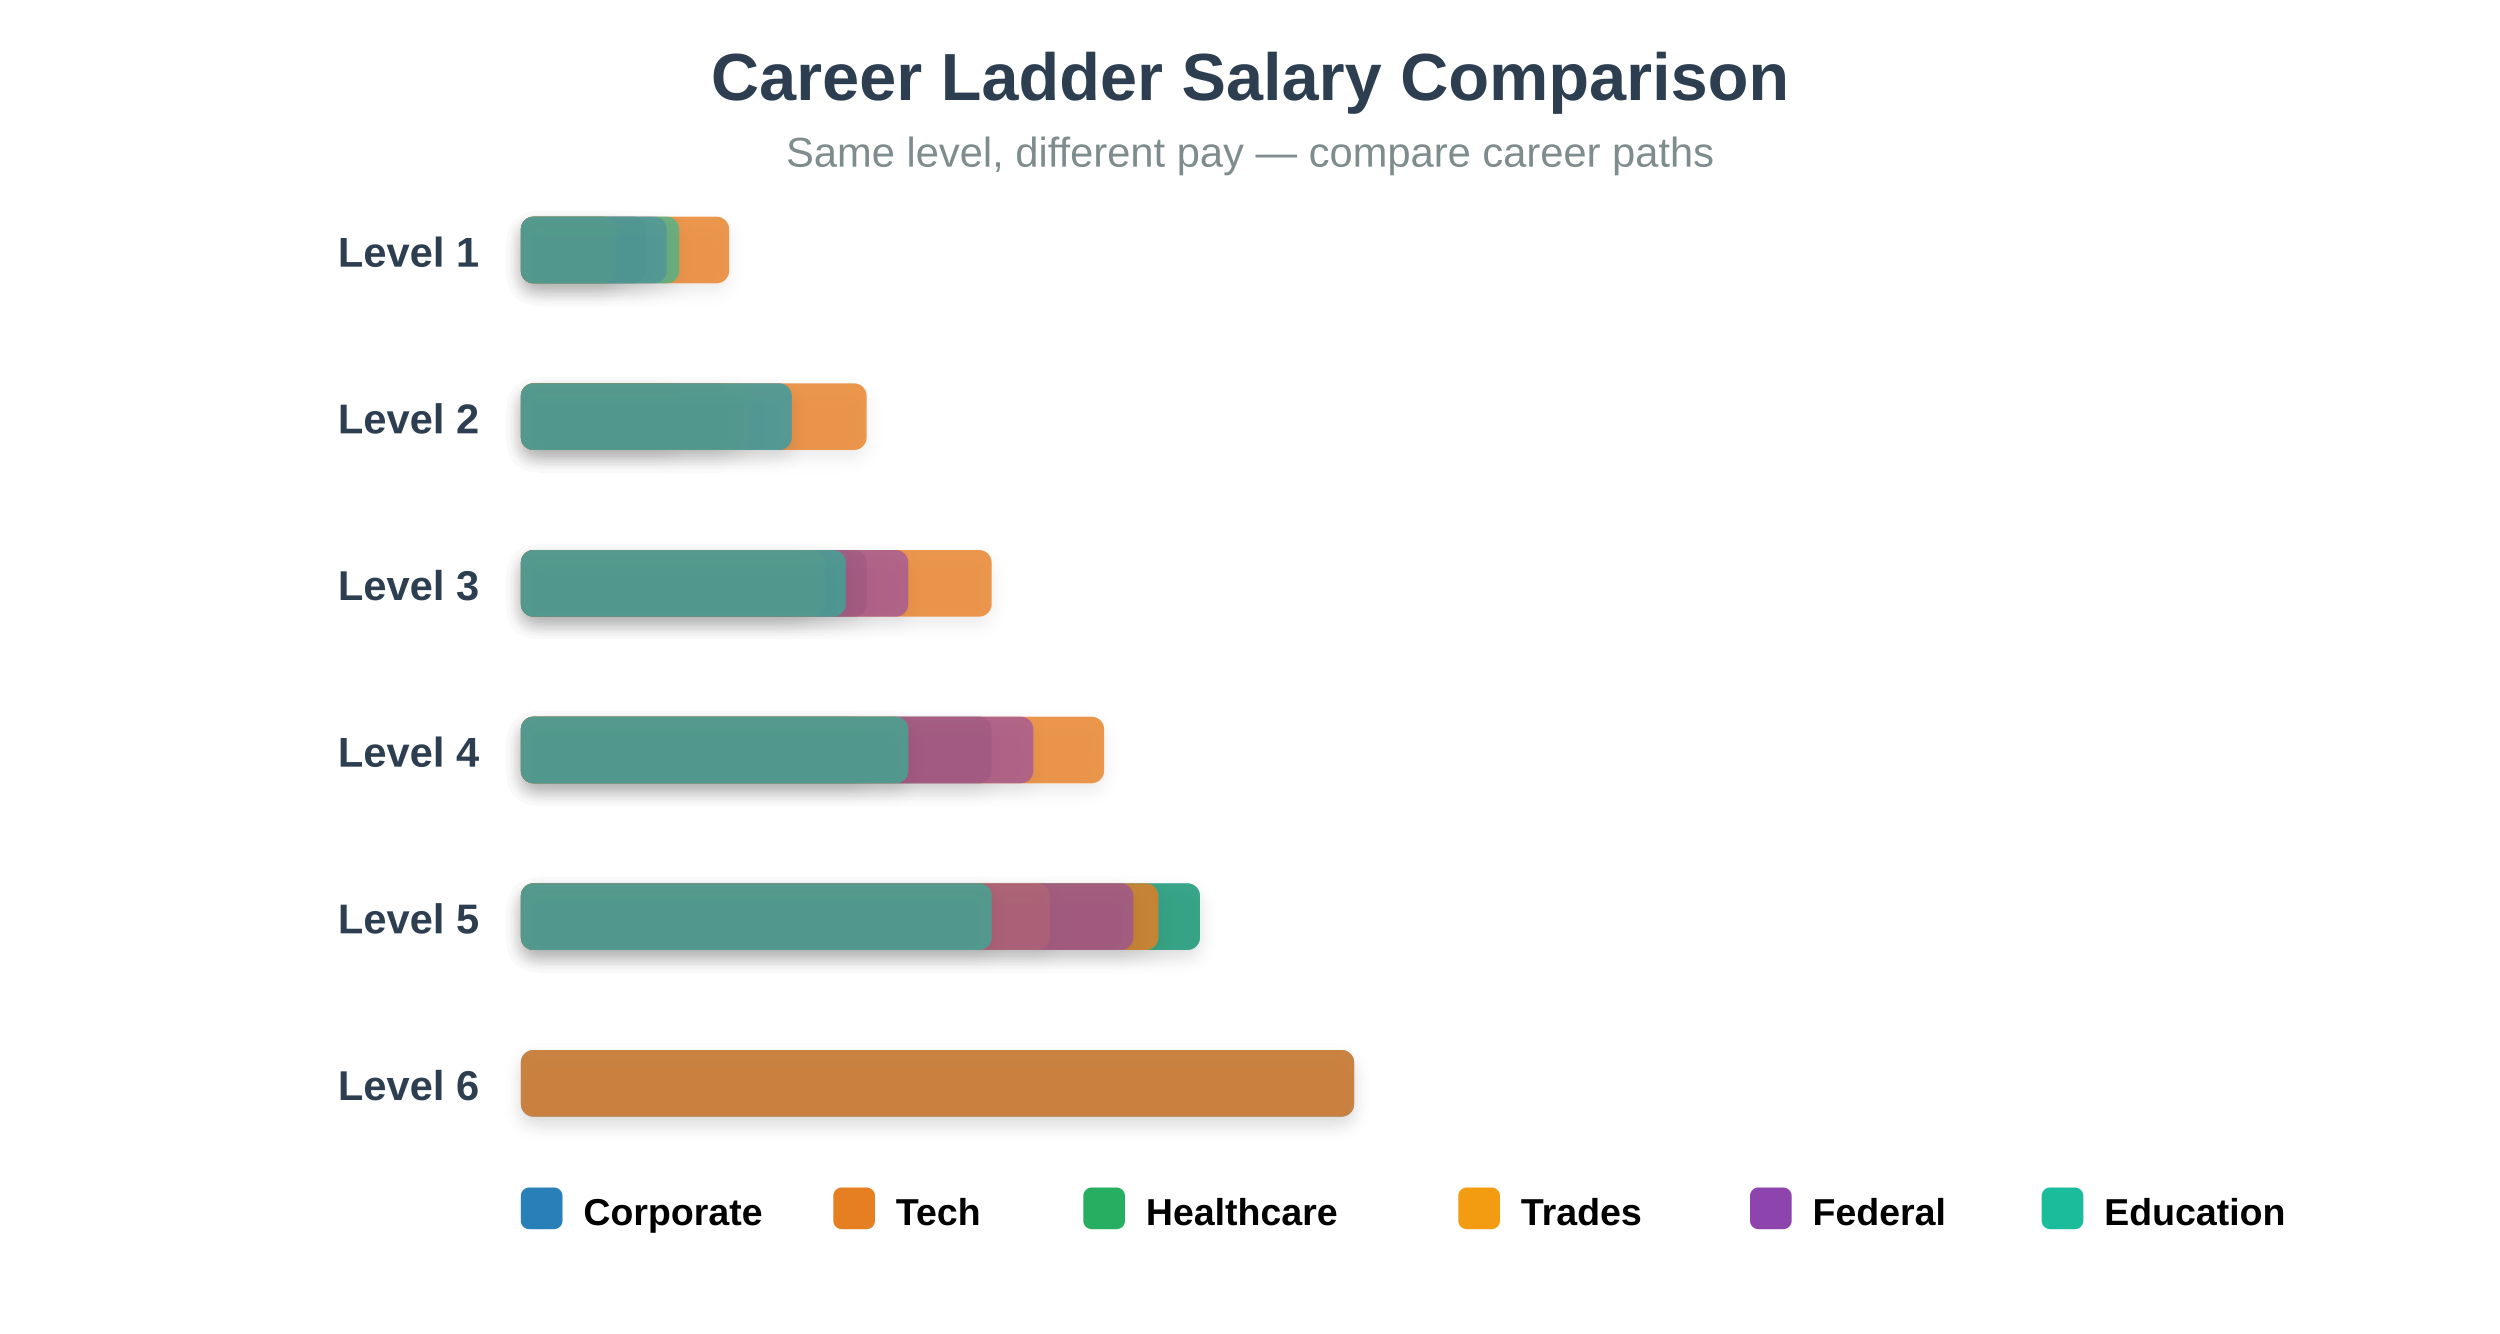
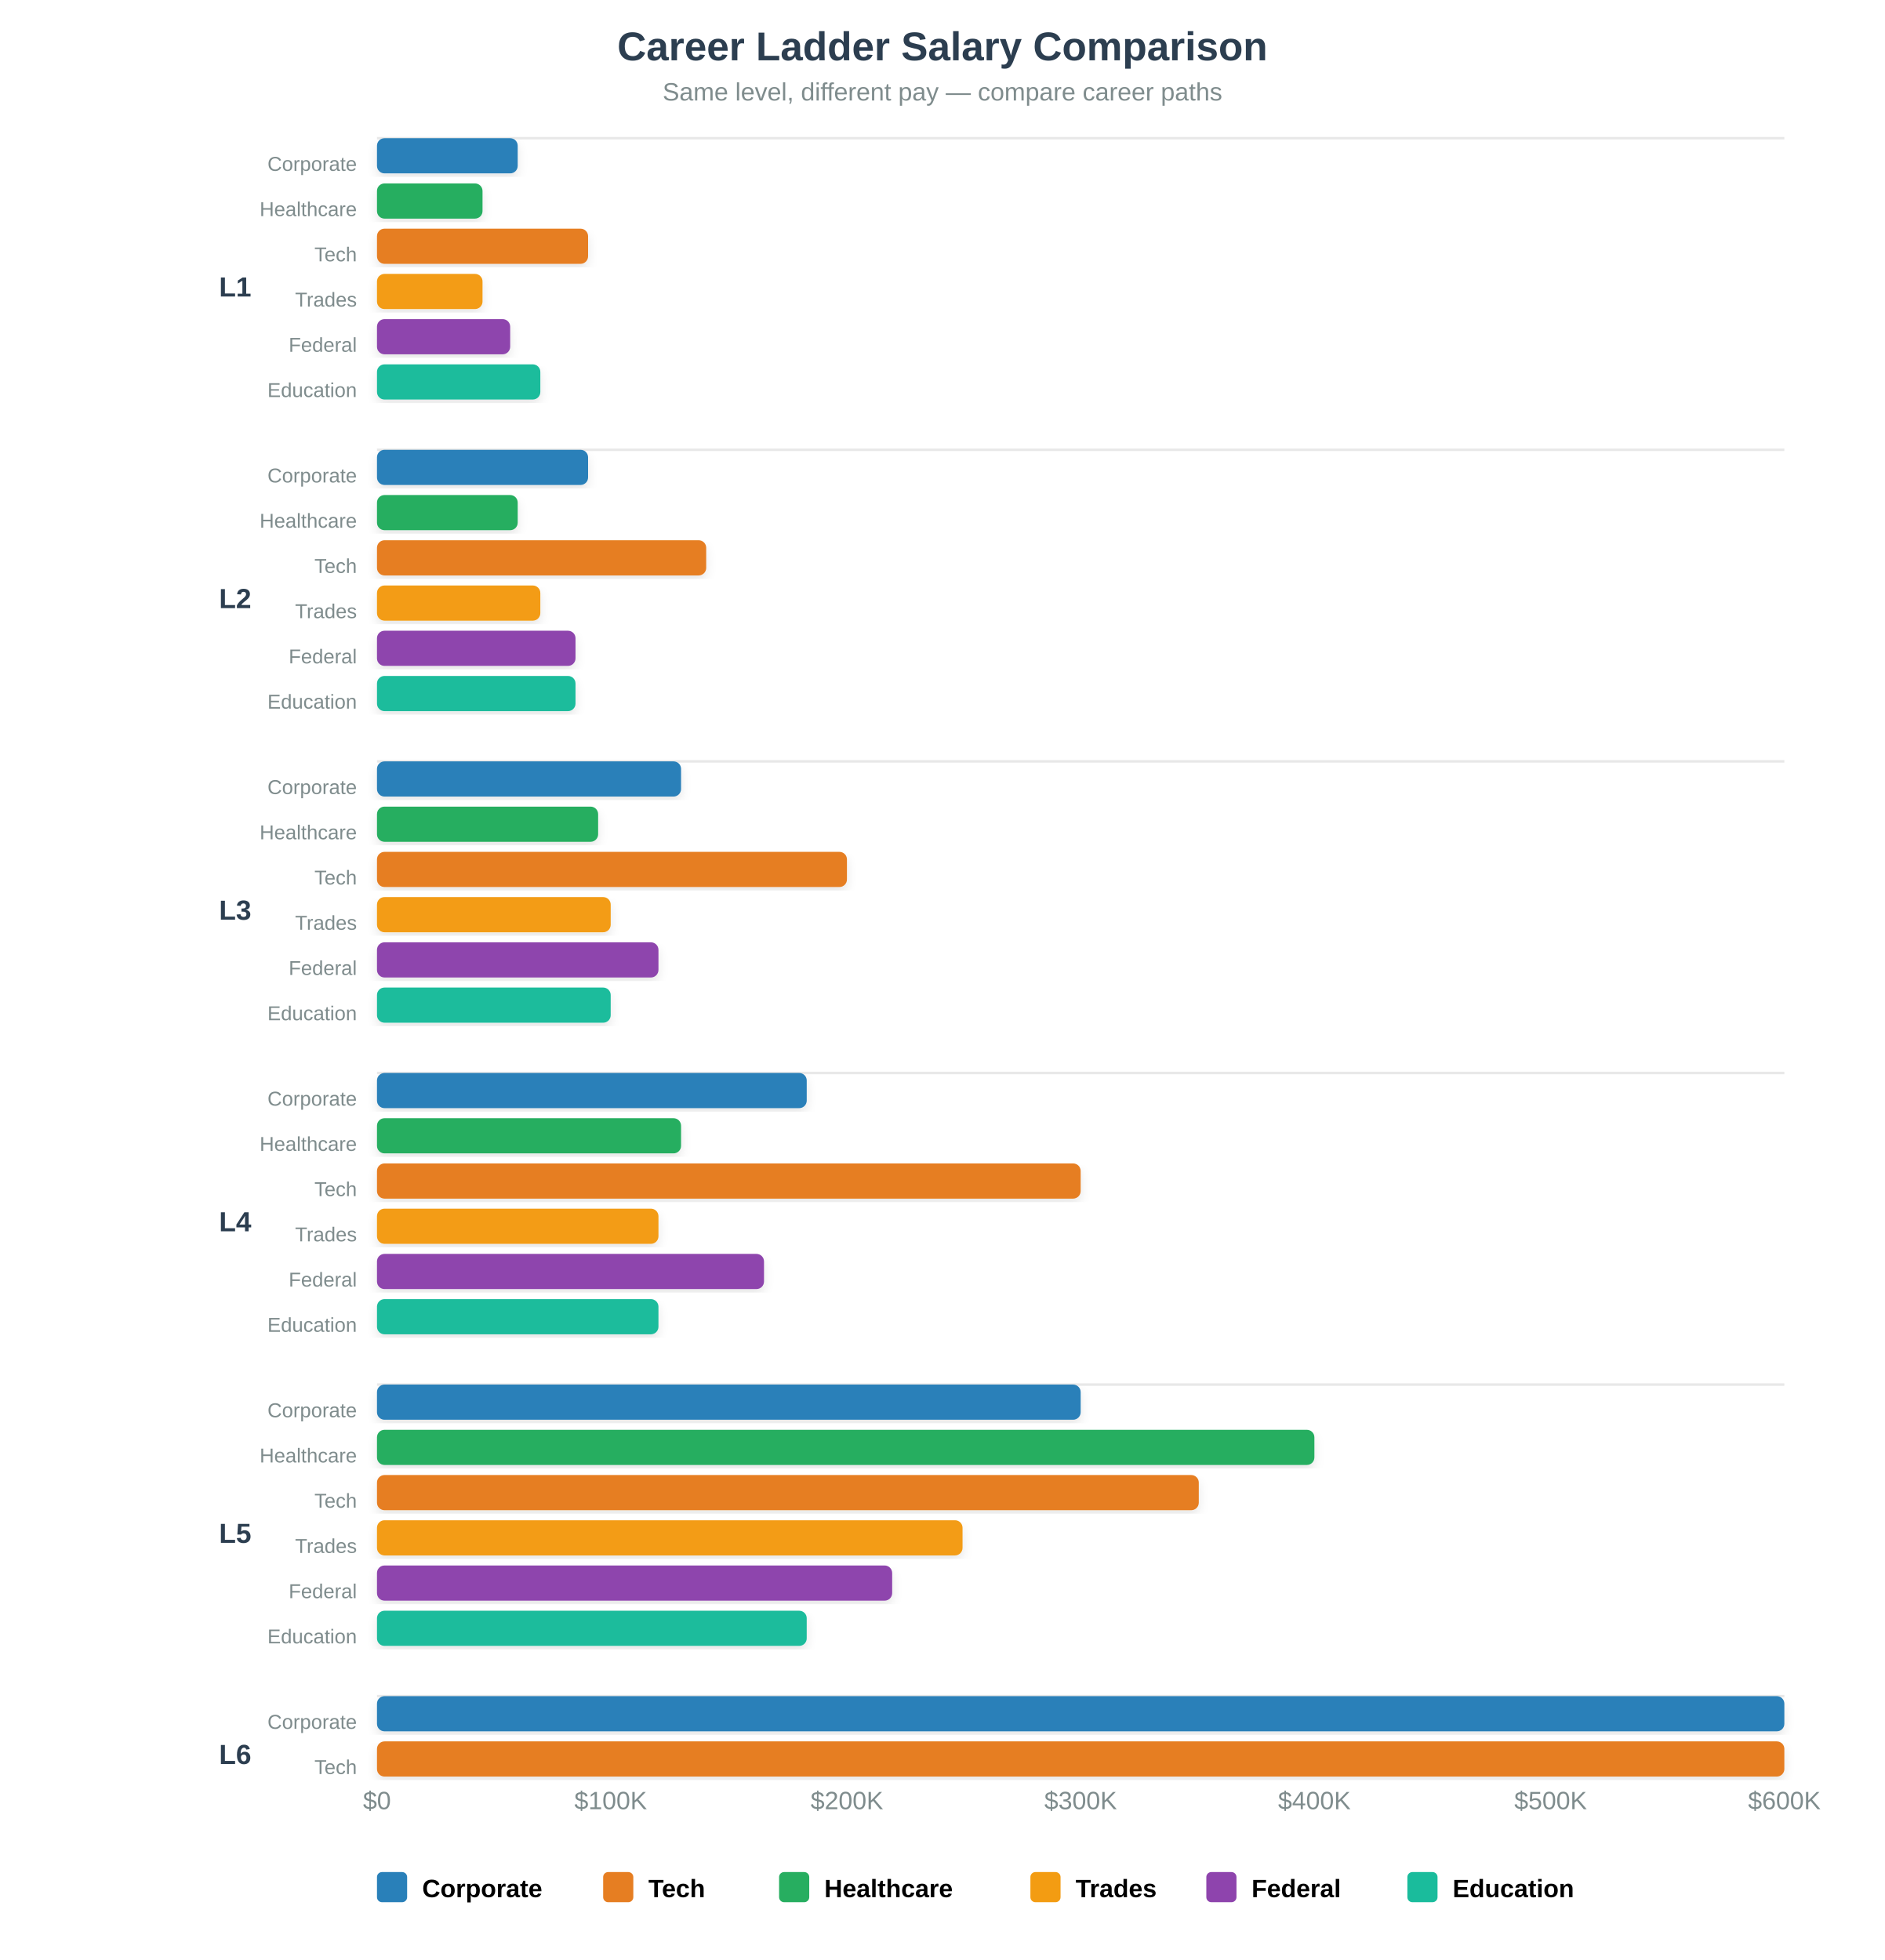
- <svg xmlns="http://www.w3.org/2000/svg" viewBox="0 0 600 320" font-family="Segoe UI, Helvetica Neue, Arial, sans-serif">
+ <svg xmlns="http://www.w3.org/2000/svg" preserveAspectRatio="xMidYMid meet" viewBox="0 0 750 780" font-family="Segoe UI, Helvetica Neue, Arial, sans-serif">
  <defs>
    <filter id="shadow">
      <feDropShadow dx="0" dy="2" stdDeviation="2" flood-opacity="0.1" />
    </filter>
  </defs>
-   <text x="300" y="24" text-anchor="middle" font-size="16" font-weight="700" fill="#2c3e50">Career Ladder Salary Comparison</text>
-   <text x="300" y="40" text-anchor="middle" font-size="10" fill="#7f8c8d">Same level, different pay — compare career paths</text>
-   <g font-size="10" font-weight="600" fill="#2c3e50" text-anchor="end">
-     <text x="115" y="64">Level 1</text>
-     <text x="115" y="104">Level 2</text>
-     <text x="115" y="144">Level 3</text>
-     <text x="115" y="184">Level 4</text>
-     <text x="115" y="224">Level 5</text>
-     <text x="115" y="264">Level 6</text>
+   <text x="375" y="24" text-anchor="middle" font-size="16" font-weight="700" fill="#2c3e50">Career Ladder Salary Comparison</text>
+   <text x="375" y="40" text-anchor="middle" font-size="10" fill="#7f8c8d">Same level, different pay — compare career paths</text>
+   <g stroke="#e8e8e8" stroke-width="1">
+     <line x1="150" y1="55" x2="710" y2="55" />
+     <line x1="150" y1="179" x2="710" y2="179" />
+     <line x1="150" y1="303" x2="710" y2="303" />
+     <line x1="150" y1="427" x2="710" y2="427" />
+     <line x1="150" y1="551" x2="710" y2="551" />
+     <line x1="150" y1="675" x2="710" y2="675" />
  </g>
-   <g filter="url(#shadow)">
-     <rect x="125" y="52" width="30" height="16" rx="3" fill="#2980b9" opacity="0.8" />
-     <rect x="125" y="92" width="50" height="16" rx="3" fill="#2980b9" opacity="0.8" />
-     <rect x="125" y="132" width="83" height="16" rx="3" fill="#2980b9" opacity="0.8" />
-     <rect x="125" y="172" width="113" height="16" rx="3" fill="#2980b9" opacity="0.8" />
-     <rect x="125" y="212" width="163" height="16" rx="3" fill="#2980b9" opacity="0.8" />
-     <rect x="125" y="252" width="200" height="16" rx="3" fill="#2980b9" opacity="0.8" />
+   <g font-size="10" fill="#7f8c8d" text-anchor="middle">
+     <text x="150" y="720">$0</text>
+     <text x="243" y="720">$100K</text>
+     <text x="337" y="720">$200K</text>
+     <text x="430" y="720">$300K</text>
+     <text x="523" y="720">$400K</text>
+     <text x="617" y="720">$500K</text>
+     <text x="710" y="720">$600K</text>
  </g>
-   <g filter="url(#shadow)">
-     <rect x="125" y="52" width="23" height="16" rx="3" fill="#27ae60" opacity="0.6" />
-     <rect x="125" y="92" width="38" height="16" rx="3" fill="#27ae60" opacity="0.6" />
-     <rect x="125" y="132" width="68" height="16" rx="3" fill="#27ae60" opacity="0.6" />
-     <rect x="125" y="172" width="83" height="16" rx="3" fill="#27ae60" opacity="0.6" />
-     <rect x="125" y="212" width="163" height="16" rx="3" fill="#27ae60" opacity="0.6" />
+   <g font-size="8" fill="#7f8c8d" text-anchor="end">
+     <text x="142" y="68">Corporate</text>
+     <text x="142" y="86">Healthcare</text>
+     <text x="142" y="104">Tech</text>
+     <text x="142" y="122">Trades</text>
+     <text x="142" y="140">Federal</text>
+     <text x="142" y="158">Education</text>
+     <text x="142" y="192">Corporate</text>
+     <text x="142" y="210">Healthcare</text>
+     <text x="142" y="228">Tech</text>
+     <text x="142" y="246">Trades</text>
+     <text x="142" y="264">Federal</text>
+     <text x="142" y="282">Education</text>
+     <text x="142" y="316">Corporate</text>
+     <text x="142" y="334">Healthcare</text>
+     <text x="142" y="352">Tech</text>
+     <text x="142" y="370">Trades</text>
+     <text x="142" y="388">Federal</text>
+     <text x="142" y="406">Education</text>
+     <text x="142" y="440">Corporate</text>
+     <text x="142" y="458">Healthcare</text>
+     <text x="142" y="476">Tech</text>
+     <text x="142" y="494">Trades</text>
+     <text x="142" y="512">Federal</text>
+     <text x="142" y="530">Education</text>
+     <text x="142" y="564">Corporate</text>
+     <text x="142" y="582">Healthcare</text>
+     <text x="142" y="600">Tech</text>
+     <text x="142" y="618">Trades</text>
+     <text x="142" y="636">Federal</text>
+     <text x="142" y="654">Education</text>
+     <text x="142" y="688">Corporate</text>
+     <text x="142" y="706">Tech</text>
  </g>
-   <g filter="url(#shadow)">
-     <rect x="125" y="52" width="50" height="16" rx="3" fill="#e67e22" opacity="0.8" />
-     <rect x="125" y="92" width="83" height="16" rx="3" fill="#e67e22" opacity="0.8" />
-     <rect x="125" y="132" width="113" height="16" rx="3" fill="#e67e22" opacity="0.8" />
-     <rect x="125" y="172" width="140" height="16" rx="3" fill="#e67e22" opacity="0.8" />
-     <rect x="125" y="212" width="153" height="16" rx="3" fill="#e67e22" opacity="0.8" />
-     <rect x="125" y="252" width="200" height="16" rx="3" fill="#e67e22" opacity="0.8" />
+   <g font-size="11" font-weight="600" fill="#2c3e50" text-anchor="end">
+     <text x="100" y="118">L1</text>
+     <text x="100" y="242">L2</text>
+     <text x="100" y="366">L3</text>
+     <text x="100" y="490">L4</text>
+     <text x="100" y="614">L5</text>
+     <text x="100" y="702">L6</text>
  </g>
-   <g filter="url(#shadow)">
-     <rect x="125" y="52" width="23" height="16" rx="3" fill="#f39c12" opacity="0.6" />
-     <rect x="125" y="92" width="55" height="16" rx="3" fill="#f39c12" opacity="0.6" />
-     <rect x="125" y="132" width="73" height="16" rx="3" fill="#f39c12" opacity="0.6" />
-     <rect x="125" y="172" width="93" height="16" rx="3" fill="#f39c12" opacity="0.6" />
-     <rect x="125" y="212" width="127" height="16" rx="3" fill="#f39c12" opacity="0.6" />
-   </g>
-   <g filter="url(#shadow)">
-     <rect x="125" y="52" width="35" height="16" rx="3" fill="#8e44ad" opacity="0.6" />
-     <rect x="125" y="92" width="65" height="16" rx="3" fill="#8e44ad" opacity="0.6" />
-     <rect x="125" y="132" width="93" height="16" rx="3" fill="#8e44ad" opacity="0.6" />
-     <rect x="125" y="172" width="123" height="16" rx="3" fill="#8e44ad" opacity="0.6" />
-     <rect x="125" y="212" width="147" height="16" rx="3" fill="#8e44ad" opacity="0.6" />
-   </g>
-   <g filter="url(#shadow)">
-     <rect x="125" y="52" width="38" height="16" rx="3" fill="#1abc9c" opacity="0.6" />
-     <rect x="125" y="92" width="65" height="16" rx="3" fill="#1abc9c" opacity="0.6" />
-     <rect x="125" y="132" width="78" height="16" rx="3" fill="#1abc9c" opacity="0.6" />
-     <rect x="125" y="172" width="93" height="16" rx="3" fill="#1abc9c" opacity="0.6" />
-     <rect x="125" y="212" width="113" height="16" rx="3" fill="#1abc9c" opacity="0.6" />
-   </g>
-   <g font-size="9" font-weight="600">
-     <rect x="125" y="285" width="10" height="10" rx="2" fill="#2980b9" />
-     <text x="140" y="294">Corporate</text>
-     <rect x="200" y="285" width="10" height="10" rx="2" fill="#e67e22" />
-     <text x="215" y="294">Tech</text>
-     <rect x="260" y="285" width="10" height="10" rx="2" fill="#27ae60" />
-     <text x="275" y="294">Healthcare</text>
-     <rect x="350" y="285" width="10" height="10" rx="2" fill="#f39c12" />
-     <text x="365" y="294">Trades</text>
-     <rect x="420" y="285" width="10" height="10" rx="2" fill="#8e44ad" />
-     <text x="435" y="294">Federal</text>
-     <rect x="490" y="285" width="10" height="10" rx="2" fill="#1abc9c" />
-     <text x="505" y="294">Education</text>
+   <rect x="150" y="55" width="56" height="14" rx="3" fill="#2980b9" filter="url(#shadow)" />
+   <rect x="150" y="73" width="42" height="14" rx="3" fill="#27ae60" filter="url(#shadow)" />
+   <rect x="150" y="91" width="84" height="14" rx="3" fill="#e67e22" filter="url(#shadow)" />
+   <rect x="150" y="109" width="42" height="14" rx="3" fill="#f39c12" filter="url(#shadow)" />
+   <rect x="150" y="127" width="53" height="14" rx="3" fill="#8e44ad" filter="url(#shadow)" />
+   <rect x="150" y="145" width="65" height="14" rx="3" fill="#1abc9c" filter="url(#shadow)" />
+   <rect x="150" y="179" width="84" height="14" rx="3" fill="#2980b9" filter="url(#shadow)" />
+   <rect x="150" y="197" width="56" height="14" rx="3" fill="#27ae60" filter="url(#shadow)" />
+   <rect x="150" y="215" width="131" height="14" rx="3" fill="#e67e22" filter="url(#shadow)" />
+   <rect x="150" y="233" width="65" height="14" rx="3" fill="#f39c12" filter="url(#shadow)" />
+   <rect x="150" y="251" width="79" height="14" rx="3" fill="#8e44ad" filter="url(#shadow)" />
+   <rect x="150" y="269" width="79" height="14" rx="3" fill="#1abc9c" filter="url(#shadow)" />
+   <rect x="150" y="303" width="121" height="14" rx="3" fill="#2980b9" filter="url(#shadow)" />
+   <rect x="150" y="321" width="88" height="14" rx="3" fill="#27ae60" filter="url(#shadow)" />
+   <rect x="150" y="339" width="187" height="14" rx="3" fill="#e67e22" filter="url(#shadow)" />
+   <rect x="150" y="357" width="93" height="14" rx="3" fill="#f39c12" filter="url(#shadow)" />
+   <rect x="150" y="375" width="112" height="14" rx="3" fill="#8e44ad" filter="url(#shadow)" />
+   <rect x="150" y="393" width="93" height="14" rx="3" fill="#1abc9c" filter="url(#shadow)" />
+   <rect x="150" y="427" width="171" height="14" rx="3" fill="#2980b9" filter="url(#shadow)" />
+   <rect x="150" y="445" width="121" height="14" rx="3" fill="#27ae60" filter="url(#shadow)" />
+   <rect x="150" y="463" width="280" height="14" rx="3" fill="#e67e22" filter="url(#shadow)" />
+   <rect x="150" y="481" width="112" height="14" rx="3" fill="#f39c12" filter="url(#shadow)" />
+   <rect x="150" y="499" width="154" height="14" rx="3" fill="#8e44ad" filter="url(#shadow)" />
+   <rect x="150" y="517" width="112" height="14" rx="3" fill="#1abc9c" filter="url(#shadow)" />
+   <rect x="150" y="551" width="280" height="14" rx="3" fill="#2980b9" filter="url(#shadow)" />
+   <rect x="150" y="569" width="373" height="14" rx="3" fill="#27ae60" filter="url(#shadow)" />
+   <rect x="150" y="587" width="327" height="14" rx="3" fill="#e67e22" filter="url(#shadow)" />
+   <rect x="150" y="605" width="233" height="14" rx="3" fill="#f39c12" filter="url(#shadow)" />
+   <rect x="150" y="623" width="205" height="14" rx="3" fill="#8e44ad" filter="url(#shadow)" />
+   <rect x="150" y="641" width="171" height="14" rx="3" fill="#1abc9c" filter="url(#shadow)" />
+   <rect x="150" y="675" width="560" height="14" rx="3" fill="#2980b9" filter="url(#shadow)" />
+   <rect x="150" y="693" width="560" height="14" rx="3" fill="#e67e22" filter="url(#shadow)" />
+   <g font-size="10" font-weight="600">
+     <rect x="150" y="745" width="12" height="12" rx="2" fill="#2980b9" />
+     <text x="168" y="755">Corporate</text>
+     <rect x="240" y="745" width="12" height="12" rx="2" fill="#e67e22" />
+     <text x="258" y="755">Tech</text>
+     <rect x="310" y="745" width="12" height="12" rx="2" fill="#27ae60" />
+     <text x="328" y="755">Healthcare</text>
+     <rect x="410" y="745" width="12" height="12" rx="2" fill="#f39c12" />
+     <text x="428" y="755">Trades</text>
+     <rect x="480" y="745" width="12" height="12" rx="2" fill="#8e44ad" />
+     <text x="498" y="755">Federal</text>
+     <rect x="560" y="745" width="12" height="12" rx="2" fill="#1abc9c" />
+     <text x="578" y="755">Education</text>
  </g>
</svg>
